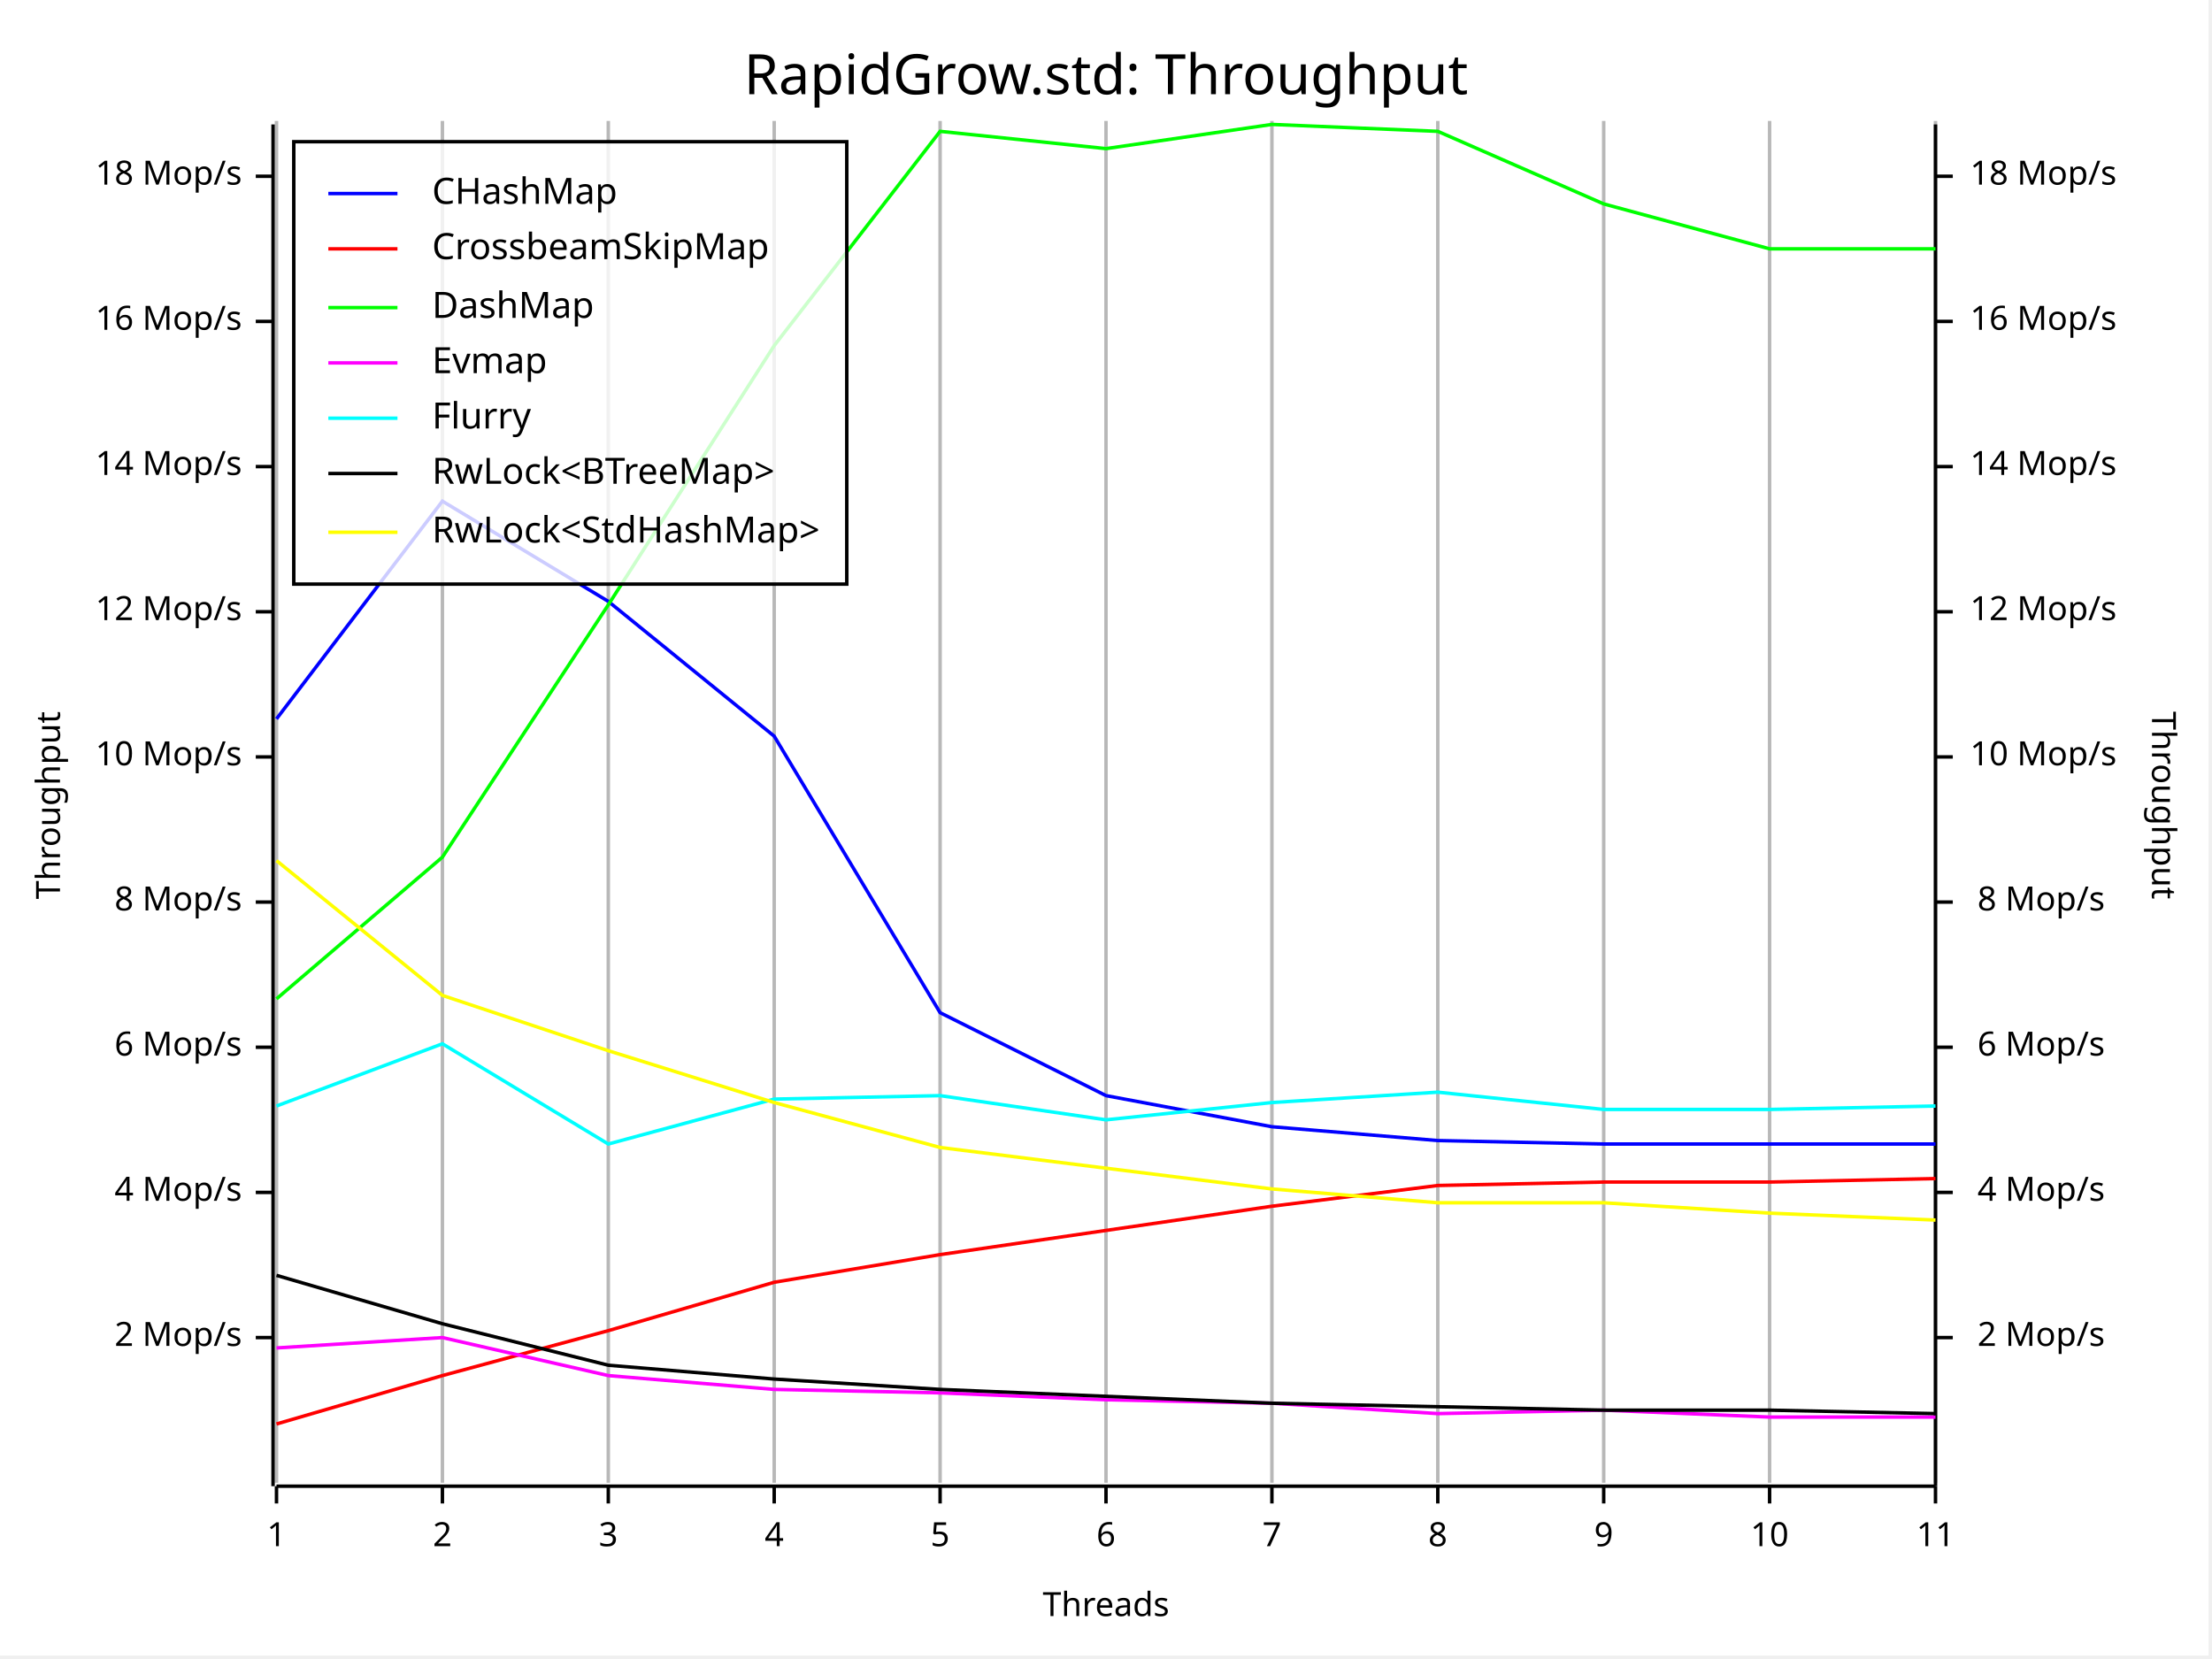
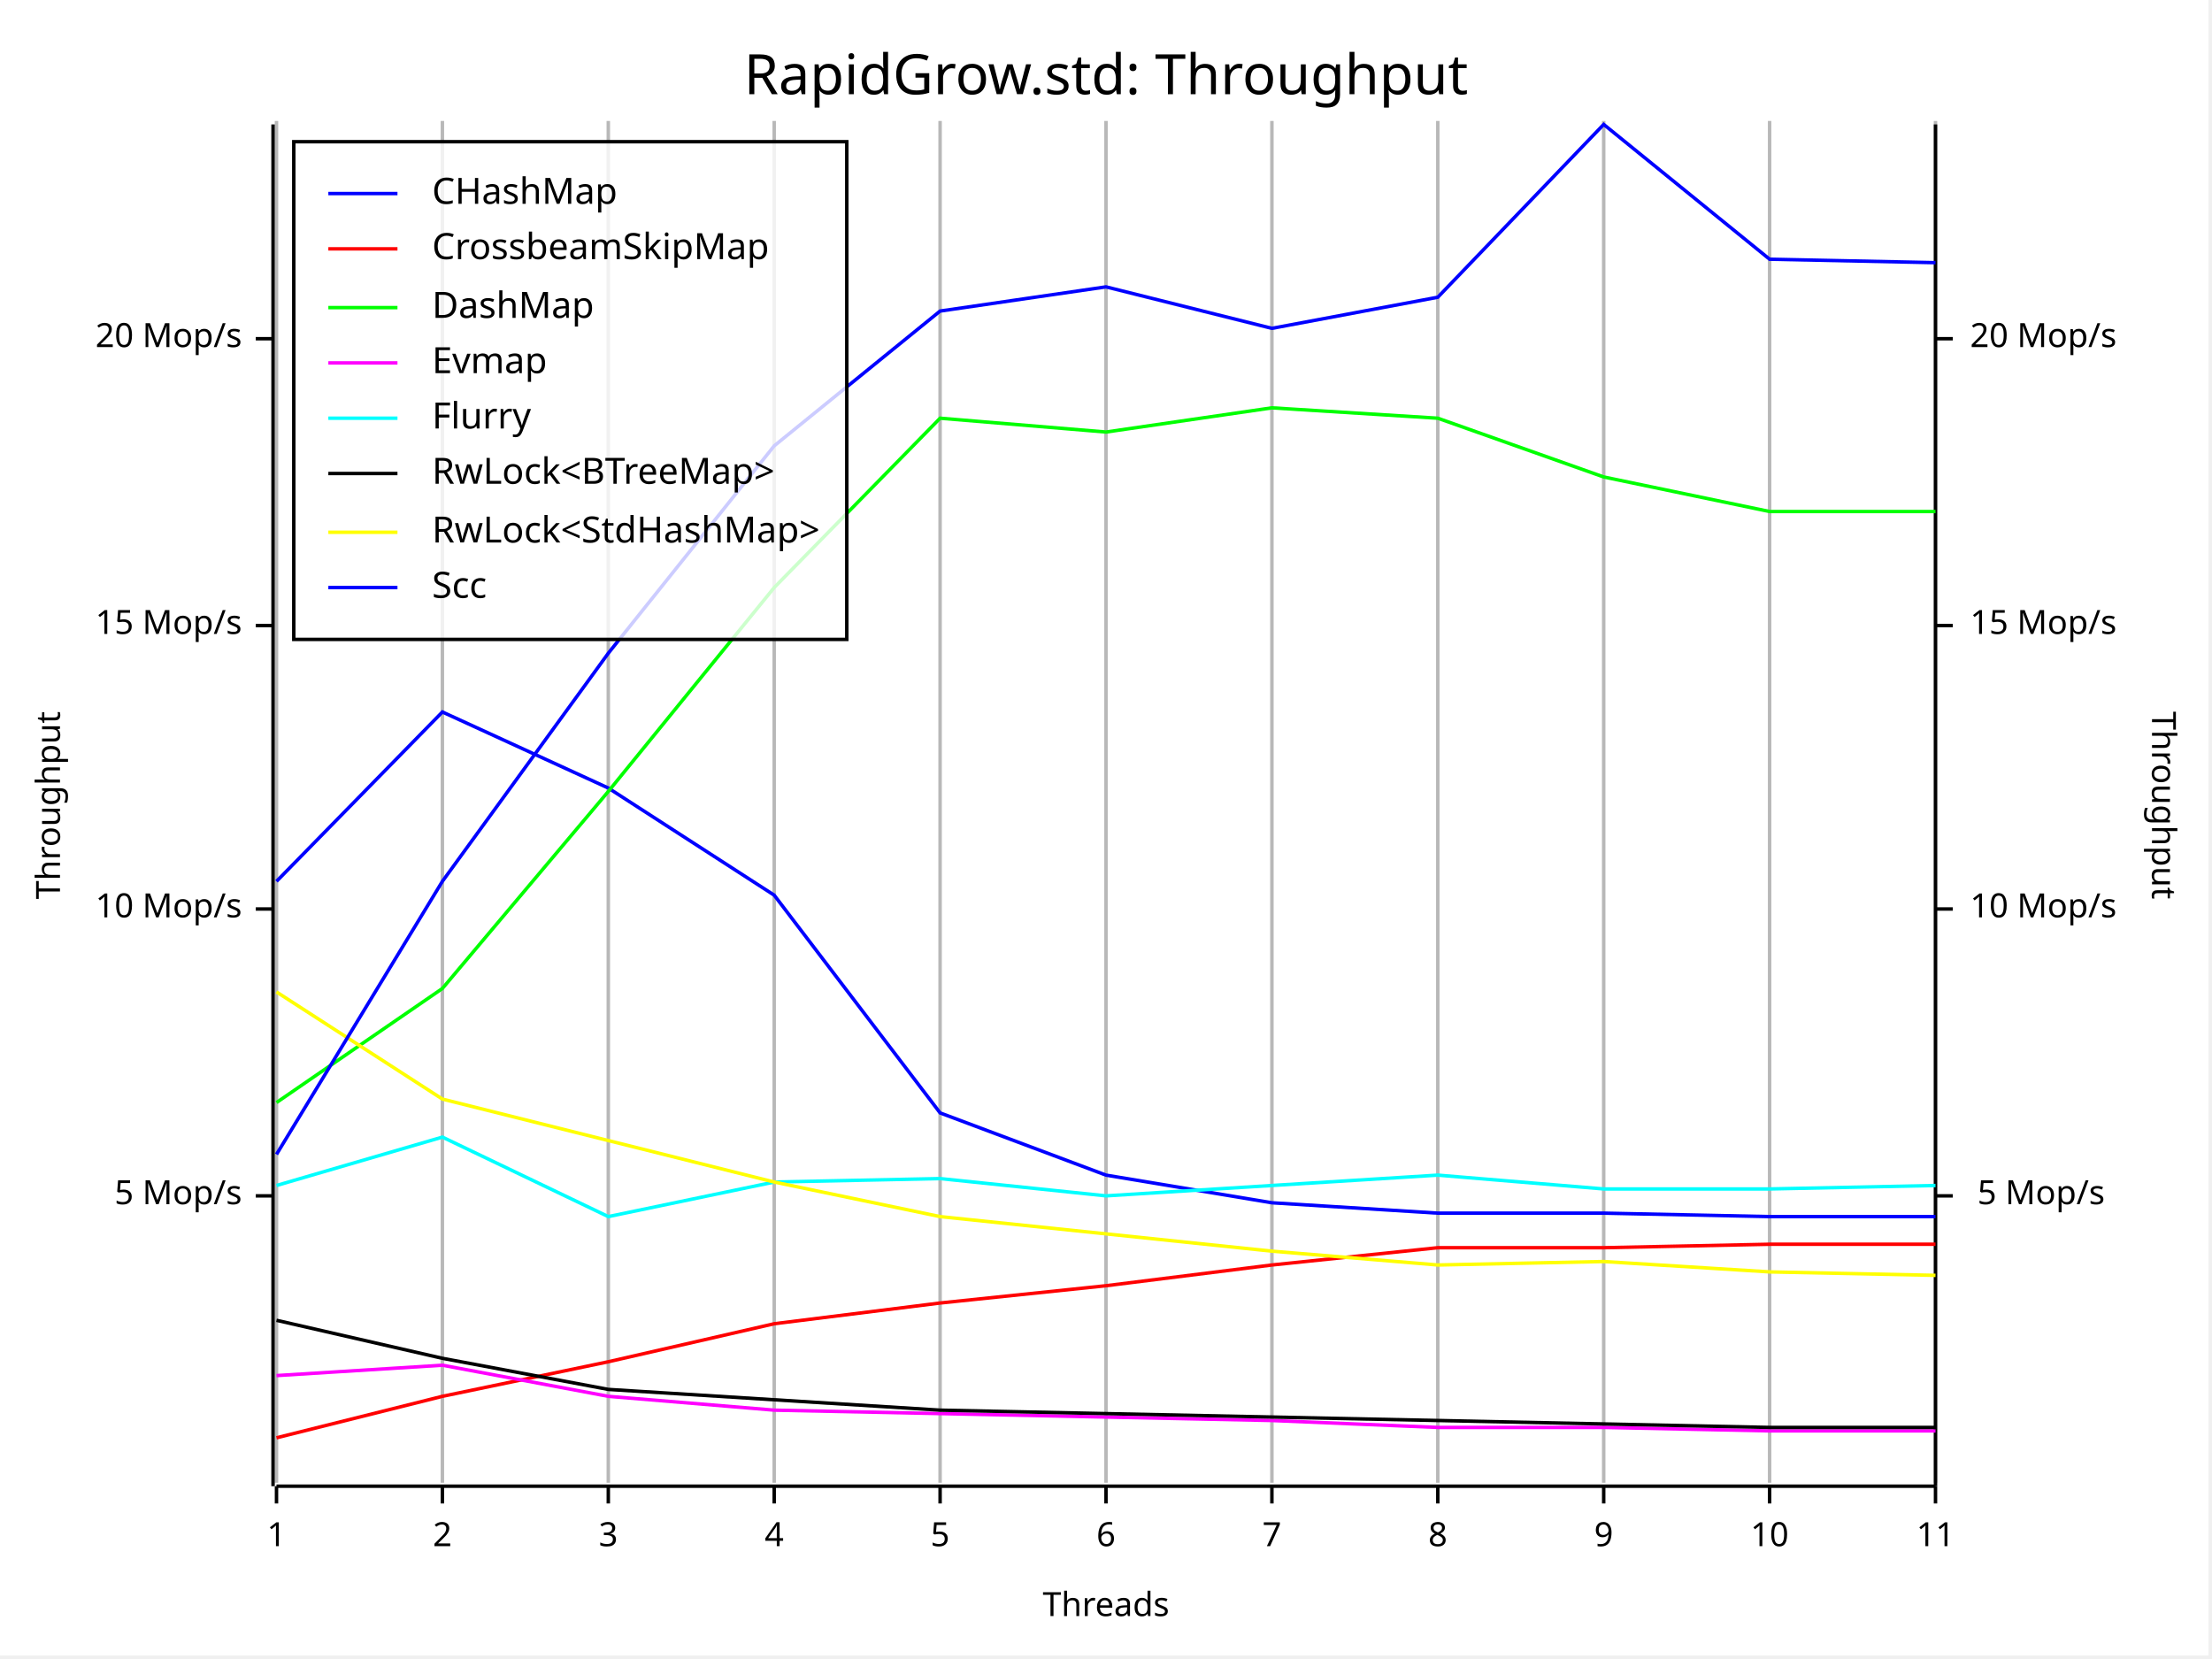
<svg xmlns="http://www.w3.org/2000/svg" width="640" height="480" viewBox="0 0 640 480">
  <rect x="0" y="0" width="639" height="479" opacity="1" fill="#FFFFFF" stroke="none" />
  <text x="320" y="15" dy="0.76em" text-anchor="middle" font-family="Fira Code" font-size="16.129" opacity="1" fill="#000000">
RapidGrow.std: Throughput
</text>
  <line opacity="0.1" stroke="#000000" stroke-width="1" x1="80" y1="429" x2="80" y2="35" />
  <line opacity="0.1" stroke="#000000" stroke-width="1" x1="128" y1="429" x2="128" y2="35" />
  <line opacity="0.1" stroke="#000000" stroke-width="1" x1="176" y1="429" x2="176" y2="35" />
  <line opacity="0.1" stroke="#000000" stroke-width="1" x1="224" y1="429" x2="224" y2="35" />
  <line opacity="0.1" stroke="#000000" stroke-width="1" x1="272" y1="429" x2="272" y2="35" />
  <line opacity="0.1" stroke="#000000" stroke-width="1" x1="320" y1="429" x2="320" y2="35" />
  <line opacity="0.1" stroke="#000000" stroke-width="1" x1="368" y1="429" x2="368" y2="35" />
  <line opacity="0.1" stroke="#000000" stroke-width="1" x1="416" y1="429" x2="416" y2="35" />
  <line opacity="0.1" stroke="#000000" stroke-width="1" x1="464" y1="429" x2="464" y2="35" />
  <line opacity="0.1" stroke="#000000" stroke-width="1" x1="512" y1="429" x2="512" y2="35" />
  <line opacity="0.1" stroke="#000000" stroke-width="1" x1="560" y1="429" x2="560" y2="35" />
  <text x="10" y="233" dy="0.76em" text-anchor="middle" font-family="sans-serif" font-size="9.677" opacity="1" fill="#000000" transform="rotate(270, 10, 233)">
Throughput
</text>
  <text x="320" y="470" dy="-0.5ex" text-anchor="middle" font-family="sans-serif" font-size="9.677" opacity="1" fill="#000000">
Threads
</text>
  <text x="630" y="233" dy="0.76em" text-anchor="middle" font-family="sans-serif" font-size="9.677" opacity="1" fill="#000000" transform="rotate(90, 630, 233)">
Throughput
</text>
  <line opacity="0.2" stroke="#000000" stroke-width="1" x1="80" y1="429" x2="80" y2="35" />
  <line opacity="0.2" stroke="#000000" stroke-width="1" x1="128" y1="429" x2="128" y2="35" />
  <line opacity="0.2" stroke="#000000" stroke-width="1" x1="176" y1="429" x2="176" y2="35" />
  <line opacity="0.2" stroke="#000000" stroke-width="1" x1="224" y1="429" x2="224" y2="35" />
  <line opacity="0.2" stroke="#000000" stroke-width="1" x1="272" y1="429" x2="272" y2="35" />
  <line opacity="0.2" stroke="#000000" stroke-width="1" x1="320" y1="429" x2="320" y2="35" />
  <line opacity="0.2" stroke="#000000" stroke-width="1" x1="368" y1="429" x2="368" y2="35" />
  <line opacity="0.2" stroke="#000000" stroke-width="1" x1="416" y1="429" x2="416" y2="35" />
  <line opacity="0.2" stroke="#000000" stroke-width="1" x1="464" y1="429" x2="464" y2="35" />
  <line opacity="0.2" stroke="#000000" stroke-width="1" x1="512" y1="429" x2="512" y2="35" />
  <line opacity="0.2" stroke="#000000" stroke-width="1" x1="560" y1="429" x2="560" y2="35" />
  <polyline fill="none" opacity="1" stroke="#000000" stroke-width="1" points="79,36 79,430 " />
-   <text x="70" y="387" dy="0.5ex" text-anchor="end" font-family="sans-serif" font-size="9.677" opacity="1" fill="#000000">
- 2 Mop/s
+   <text x="70" y="346" dy="0.5ex" text-anchor="end" font-family="sans-serif" font-size="9.677" opacity="1" fill="#000000">
+ 5 Mop/s
</text>
-   <polyline fill="none" opacity="1" stroke="#000000" stroke-width="1" points="74,387 79,387 " />
-   <text x="70" y="345" dy="0.5ex" text-anchor="end" font-family="sans-serif" font-size="9.677" opacity="1" fill="#000000">
- 4 Mop/s
- </text>
-   <polyline fill="none" opacity="1" stroke="#000000" stroke-width="1" points="74,345 79,345 " />
-   <text x="70" y="303" dy="0.5ex" text-anchor="end" font-family="sans-serif" font-size="9.677" opacity="1" fill="#000000">
- 6 Mop/s
- </text>
-   <polyline fill="none" opacity="1" stroke="#000000" stroke-width="1" points="74,303 79,303 " />
-   <text x="70" y="261" dy="0.5ex" text-anchor="end" font-family="sans-serif" font-size="9.677" opacity="1" fill="#000000">
- 8 Mop/s
- </text>
-   <polyline fill="none" opacity="1" stroke="#000000" stroke-width="1" points="74,261 79,261 " />
-   <text x="70" y="219" dy="0.5ex" text-anchor="end" font-family="sans-serif" font-size="9.677" opacity="1" fill="#000000">
+   <polyline fill="none" opacity="1" stroke="#000000" stroke-width="1" points="74,346 79,346 " />
+   <text x="70" y="263" dy="0.5ex" text-anchor="end" font-family="sans-serif" font-size="9.677" opacity="1" fill="#000000">
10 Mop/s
</text>
-   <polyline fill="none" opacity="1" stroke="#000000" stroke-width="1" points="74,219 79,219 " />
-   <text x="70" y="177" dy="0.5ex" text-anchor="end" font-family="sans-serif" font-size="9.677" opacity="1" fill="#000000">
- 12 Mop/s
+   <polyline fill="none" opacity="1" stroke="#000000" stroke-width="1" points="74,263 79,263 " />
+   <text x="70" y="181" dy="0.5ex" text-anchor="end" font-family="sans-serif" font-size="9.677" opacity="1" fill="#000000">
+ 15 Mop/s
</text>
-   <polyline fill="none" opacity="1" stroke="#000000" stroke-width="1" points="74,177 79,177 " />
-   <text x="70" y="135" dy="0.5ex" text-anchor="end" font-family="sans-serif" font-size="9.677" opacity="1" fill="#000000">
- 14 Mop/s
+   <polyline fill="none" opacity="1" stroke="#000000" stroke-width="1" points="74,181 79,181 " />
+   <text x="70" y="98" dy="0.5ex" text-anchor="end" font-family="sans-serif" font-size="9.677" opacity="1" fill="#000000">
+ 20 Mop/s
</text>
-   <polyline fill="none" opacity="1" stroke="#000000" stroke-width="1" points="74,135 79,135 " />
-   <text x="70" y="93" dy="0.5ex" text-anchor="end" font-family="sans-serif" font-size="9.677" opacity="1" fill="#000000">
- 16 Mop/s
- </text>
-   <polyline fill="none" opacity="1" stroke="#000000" stroke-width="1" points="74,93 79,93 " />
-   <text x="70" y="51" dy="0.5ex" text-anchor="end" font-family="sans-serif" font-size="9.677" opacity="1" fill="#000000">
- 18 Mop/s
- </text>
-   <polyline fill="none" opacity="1" stroke="#000000" stroke-width="1" points="74,51 79,51 " />
+   <polyline fill="none" opacity="1" stroke="#000000" stroke-width="1" points="74,98 79,98 " />
  <polyline fill="none" opacity="1" stroke="#000000" stroke-width="1" points="80,430 560,430 " />
  <text x="80" y="440" dy="0.76em" text-anchor="middle" font-family="sans-serif" font-size="9.677" opacity="1" fill="#000000">
1
</text>
  <polyline fill="none" opacity="1" stroke="#000000" stroke-width="1" points="80,430 80,435 " />
  <text x="128" y="440" dy="0.76em" text-anchor="middle" font-family="sans-serif" font-size="9.677" opacity="1" fill="#000000">
2
</text>
  <polyline fill="none" opacity="1" stroke="#000000" stroke-width="1" points="128,430 128,435 " />
  <text x="176" y="440" dy="0.76em" text-anchor="middle" font-family="sans-serif" font-size="9.677" opacity="1" fill="#000000">
3
</text>
  <polyline fill="none" opacity="1" stroke="#000000" stroke-width="1" points="176,430 176,435 " />
  <text x="224" y="440" dy="0.76em" text-anchor="middle" font-family="sans-serif" font-size="9.677" opacity="1" fill="#000000">
4
</text>
  <polyline fill="none" opacity="1" stroke="#000000" stroke-width="1" points="224,430 224,435 " />
  <text x="272" y="440" dy="0.76em" text-anchor="middle" font-family="sans-serif" font-size="9.677" opacity="1" fill="#000000">
5
</text>
  <polyline fill="none" opacity="1" stroke="#000000" stroke-width="1" points="272,430 272,435 " />
  <text x="320" y="440" dy="0.76em" text-anchor="middle" font-family="sans-serif" font-size="9.677" opacity="1" fill="#000000">
6
</text>
  <polyline fill="none" opacity="1" stroke="#000000" stroke-width="1" points="320,430 320,435 " />
  <text x="368" y="440" dy="0.76em" text-anchor="middle" font-family="sans-serif" font-size="9.677" opacity="1" fill="#000000">
7
</text>
  <polyline fill="none" opacity="1" stroke="#000000" stroke-width="1" points="368,430 368,435 " />
  <text x="416" y="440" dy="0.76em" text-anchor="middle" font-family="sans-serif" font-size="9.677" opacity="1" fill="#000000">
8
</text>
  <polyline fill="none" opacity="1" stroke="#000000" stroke-width="1" points="416,430 416,435 " />
  <text x="464" y="440" dy="0.76em" text-anchor="middle" font-family="sans-serif" font-size="9.677" opacity="1" fill="#000000">
9
</text>
  <polyline fill="none" opacity="1" stroke="#000000" stroke-width="1" points="464,430 464,435 " />
  <text x="512" y="440" dy="0.76em" text-anchor="middle" font-family="sans-serif" font-size="9.677" opacity="1" fill="#000000">
10
</text>
  <polyline fill="none" opacity="1" stroke="#000000" stroke-width="1" points="512,430 512,435 " />
  <text x="560" y="440" dy="0.76em" text-anchor="middle" font-family="sans-serif" font-size="9.677" opacity="1" fill="#000000">
11
</text>
  <polyline fill="none" opacity="1" stroke="#000000" stroke-width="1" points="560,430 560,435 " />
  <polyline fill="none" opacity="1" stroke="#000000" stroke-width="1" points="560,36 560,430 " />
-   <text x="609" y="387" dy="0.5ex" text-anchor="end" font-family="sans-serif" font-size="9.677" opacity="1" fill="#000000">
- 2 Mop/s
+   <text x="609" y="346" dy="0.5ex" text-anchor="end" font-family="sans-serif" font-size="9.677" opacity="1" fill="#000000">
+ 5 Mop/s
</text>
-   <polyline fill="none" opacity="1" stroke="#000000" stroke-width="1" points="560,387 565,387 " />
-   <text x="609" y="345" dy="0.5ex" text-anchor="end" font-family="sans-serif" font-size="9.677" opacity="1" fill="#000000">
- 4 Mop/s
- </text>
-   <polyline fill="none" opacity="1" stroke="#000000" stroke-width="1" points="560,345 565,345 " />
-   <text x="609" y="303" dy="0.5ex" text-anchor="end" font-family="sans-serif" font-size="9.677" opacity="1" fill="#000000">
- 6 Mop/s
- </text>
-   <polyline fill="none" opacity="1" stroke="#000000" stroke-width="1" points="560,303 565,303 " />
-   <text x="609" y="261" dy="0.5ex" text-anchor="end" font-family="sans-serif" font-size="9.677" opacity="1" fill="#000000">
- 8 Mop/s
- </text>
-   <polyline fill="none" opacity="1" stroke="#000000" stroke-width="1" points="560,261 565,261 " />
-   <text x="570" y="219" dy="0.5ex" text-anchor="start" font-family="sans-serif" font-size="9.677" opacity="1" fill="#000000">
+   <polyline fill="none" opacity="1" stroke="#000000" stroke-width="1" points="560,346 565,346 " />
+   <text x="570" y="263" dy="0.5ex" text-anchor="start" font-family="sans-serif" font-size="9.677" opacity="1" fill="#000000">
10 Mop/s
</text>
-   <polyline fill="none" opacity="1" stroke="#000000" stroke-width="1" points="560,219 565,219 " />
-   <text x="570" y="177" dy="0.5ex" text-anchor="start" font-family="sans-serif" font-size="9.677" opacity="1" fill="#000000">
- 12 Mop/s
+   <polyline fill="none" opacity="1" stroke="#000000" stroke-width="1" points="560,263 565,263 " />
+   <text x="570" y="181" dy="0.5ex" text-anchor="start" font-family="sans-serif" font-size="9.677" opacity="1" fill="#000000">
+ 15 Mop/s
</text>
-   <polyline fill="none" opacity="1" stroke="#000000" stroke-width="1" points="560,177 565,177 " />
-   <text x="570" y="135" dy="0.5ex" text-anchor="start" font-family="sans-serif" font-size="9.677" opacity="1" fill="#000000">
- 14 Mop/s
+   <polyline fill="none" opacity="1" stroke="#000000" stroke-width="1" points="560,181 565,181 " />
+   <text x="570" y="98" dy="0.5ex" text-anchor="start" font-family="sans-serif" font-size="9.677" opacity="1" fill="#000000">
+ 20 Mop/s
</text>
-   <polyline fill="none" opacity="1" stroke="#000000" stroke-width="1" points="560,135 565,135 " />
-   <text x="570" y="93" dy="0.5ex" text-anchor="start" font-family="sans-serif" font-size="9.677" opacity="1" fill="#000000">
- 16 Mop/s
- </text>
-   <polyline fill="none" opacity="1" stroke="#000000" stroke-width="1" points="560,93 565,93 " />
-   <text x="570" y="51" dy="0.5ex" text-anchor="start" font-family="sans-serif" font-size="9.677" opacity="1" fill="#000000">
- 18 Mop/s
- </text>
-   <polyline fill="none" opacity="1" stroke="#000000" stroke-width="1" points="560,51 565,51 " />
-   <polyline fill="none" opacity="1" stroke="#0000FF" stroke-width="1" points="80,208 128,145 176,174 224,213 272,293 320,317 368,326 416,330 464,331 512,331 560,331 " />
-   <polyline fill="none" opacity="1" stroke="#FF0000" stroke-width="1" points="80,412 128,398 176,385 224,371 272,363 320,356 368,349 416,343 464,342 512,342 560,341 " />
-   <polyline fill="none" opacity="1" stroke="#00FF00" stroke-width="1" points="80,289 128,248 176,175 224,100 272,38 320,43 368,36 416,38 464,59 512,72 560,72 " />
-   <polyline fill="none" opacity="1" stroke="#FF00FF" stroke-width="1" points="80,390 128,387 176,398 224,402 272,403 320,405 368,406 416,409 464,408 512,410 560,410 " />
-   <polyline fill="none" opacity="1" stroke="#00FFFF" stroke-width="1" points="80,320 128,302 176,331 224,318 272,317 320,324 368,319 416,316 464,321 512,321 560,320 " />
-   <polyline fill="none" opacity="1" stroke="#000000" stroke-width="1" points="80,369 128,383 176,395 224,399 272,402 320,404 368,406 416,407 464,408 512,408 560,409 " />
-   <polyline fill="none" opacity="1" stroke="#FFFF00" stroke-width="1" points="80,249 128,288 176,304 224,319 272,332 320,338 368,344 416,348 464,348 512,351 560,353 " />
-   <rect x="85" y="41" width="160" height="128" opacity="0.8" fill="#FFFFFF" stroke="none" />
-   <rect x="85" y="41" width="160" height="128" opacity="1" fill="none" stroke="#000000" />
+   <polyline fill="none" opacity="1" stroke="#000000" stroke-width="1" points="560,98 565,98 " />
+   <polyline fill="none" opacity="1" stroke="#0000FF" stroke-width="1" points="80,255 128,206 176,228 224,259 272,322 320,340 368,348 416,351 464,351 512,352 560,352 " />
+   <polyline fill="none" opacity="1" stroke="#FF0000" stroke-width="1" points="80,416 128,404 176,394 224,383 272,377 320,372 368,366 416,361 464,361 512,360 560,360 " />
+   <polyline fill="none" opacity="1" stroke="#00FF00" stroke-width="1" points="80,319 128,286 176,229 224,170 272,121 320,125 368,118 416,121 464,138 512,148 560,148 " />
+   <polyline fill="none" opacity="1" stroke="#FF00FF" stroke-width="1" points="80,398 128,395 176,404 224,408 272,409 320,410 368,411 416,413 464,413 512,414 560,414 " />
+   <polyline fill="none" opacity="1" stroke="#00FFFF" stroke-width="1" points="80,343 128,329 176,352 224,342 272,341 320,346 368,343 416,340 464,344 512,344 560,343 " />
+   <polyline fill="none" opacity="1" stroke="#000000" stroke-width="1" points="80,382 128,393 176,402 224,405 272,408 320,409 368,410 416,411 464,412 512,413 560,413 " />
+   <polyline fill="none" opacity="1" stroke="#FFFF00" stroke-width="1" points="80,287 128,318 176,330 224,342 272,352 320,357 368,362 416,366 464,365 512,368 560,369 " />
+   <polyline fill="none" opacity="1" stroke="#0000FF" stroke-width="1" points="80,334 128,255 176,189 224,129 272,90 320,83 368,95 416,86 464,36 512,75 560,76 " />
+   <rect x="85" y="41" width="160" height="144" opacity="0.8" fill="#FFFFFF" stroke="none" />
+   <rect x="85" y="41" width="160" height="144" opacity="1" fill="none" stroke="#000000" />
  <text x="125" y="51" dy="0.76em" text-anchor="start" font-family="Fira Code" font-size="10.484" opacity="1" fill="#000000">
CHashMap
</text>
  <text x="125" y="67" dy="0.76em" text-anchor="start" font-family="Fira Code" font-size="10.484" opacity="1" fill="#000000">
CrossbeamSkipMap
</text>
  <text x="125" y="84" dy="0.76em" text-anchor="start" font-family="Fira Code" font-size="10.484" opacity="1" fill="#000000">
DashMap
</text>
  <text x="125" y="100" dy="0.76em" text-anchor="start" font-family="Fira Code" font-size="10.484" opacity="1" fill="#000000">
Evmap
</text>
  <text x="125" y="116" dy="0.76em" text-anchor="start" font-family="Fira Code" font-size="10.484" opacity="1" fill="#000000">
Flurry
</text>
  <text x="125" y="132" dy="0.76em" text-anchor="start" font-family="Fira Code" font-size="10.484" opacity="1" fill="#000000">
RwLock&lt;BTreeMap&gt;
</text>
  <text x="125" y="149" dy="0.76em" text-anchor="start" font-family="Fira Code" font-size="10.484" opacity="1" fill="#000000">
RwLock&lt;StdHashMap&gt;
</text>
+   <text x="125" y="165" dy="0.76em" text-anchor="start" font-family="Fira Code" font-size="10.484" opacity="1" fill="#000000">
+ Scc
+ </text>
  <polyline fill="none" opacity="1" stroke="#0000FF" stroke-width="1" points="95,56 115,56 " />
  <polyline fill="none" opacity="1" stroke="#FF0000" stroke-width="1" points="95,72 115,72 " />
  <polyline fill="none" opacity="1" stroke="#00FF00" stroke-width="1" points="95,89 115,89 " />
  <polyline fill="none" opacity="1" stroke="#FF00FF" stroke-width="1" points="95,105 115,105 " />
  <polyline fill="none" opacity="1" stroke="#00FFFF" stroke-width="1" points="95,121 115,121 " />
  <polyline fill="none" opacity="1" stroke="#000000" stroke-width="1" points="95,137 115,137 " />
  <polyline fill="none" opacity="1" stroke="#FFFF00" stroke-width="1" points="95,154 115,154 " />
+   <polyline fill="none" opacity="1" stroke="#0000FF" stroke-width="1" points="95,170 115,170 " />
</svg>
